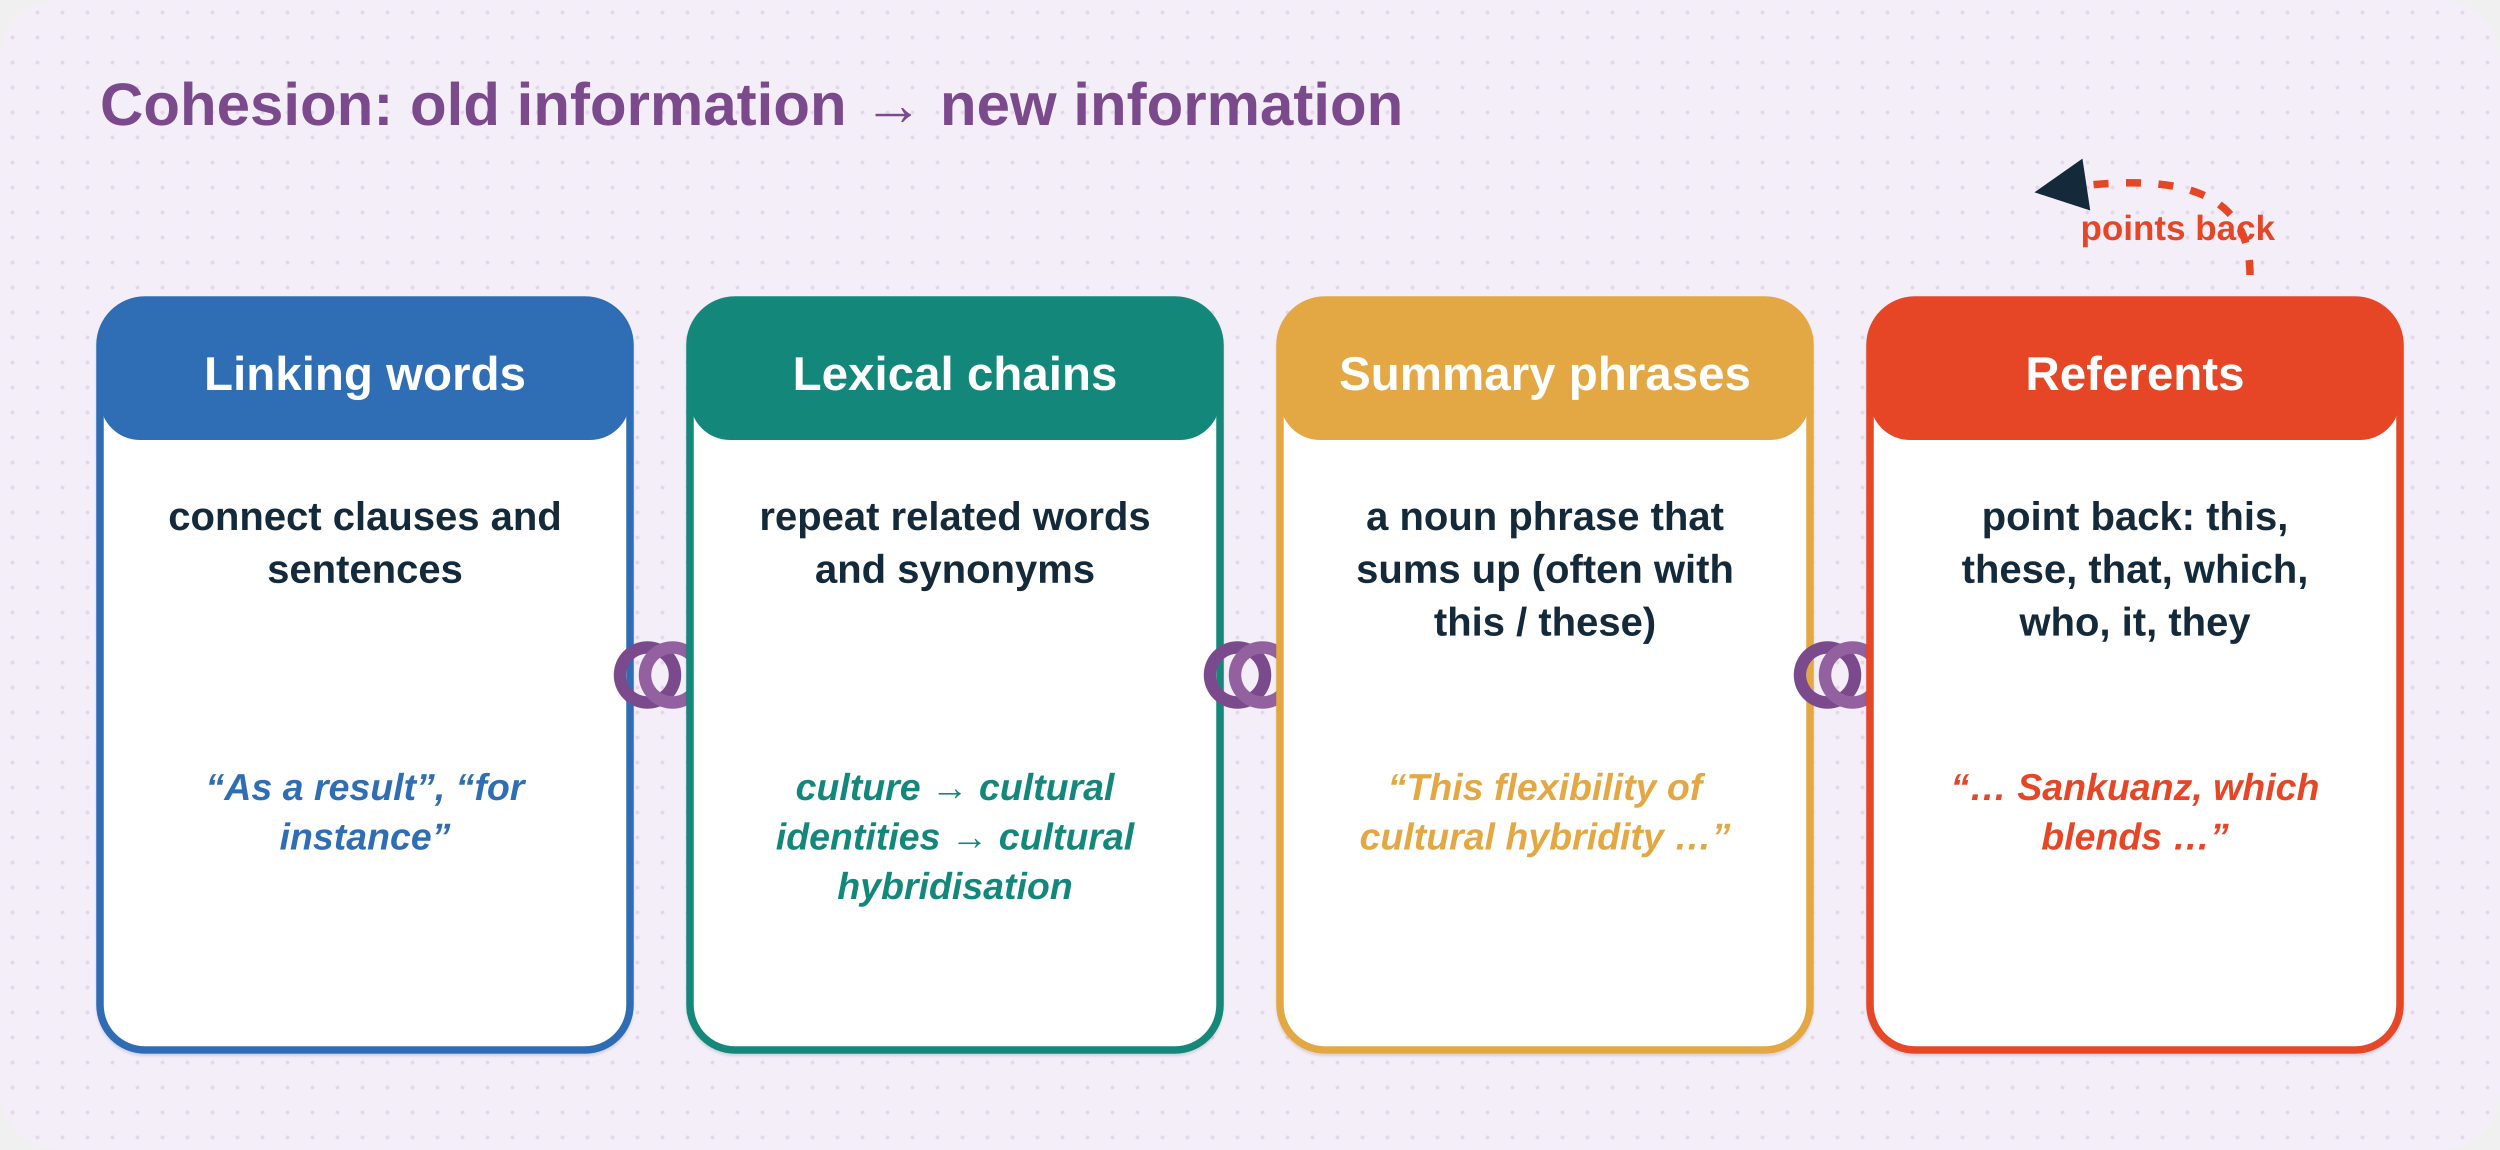
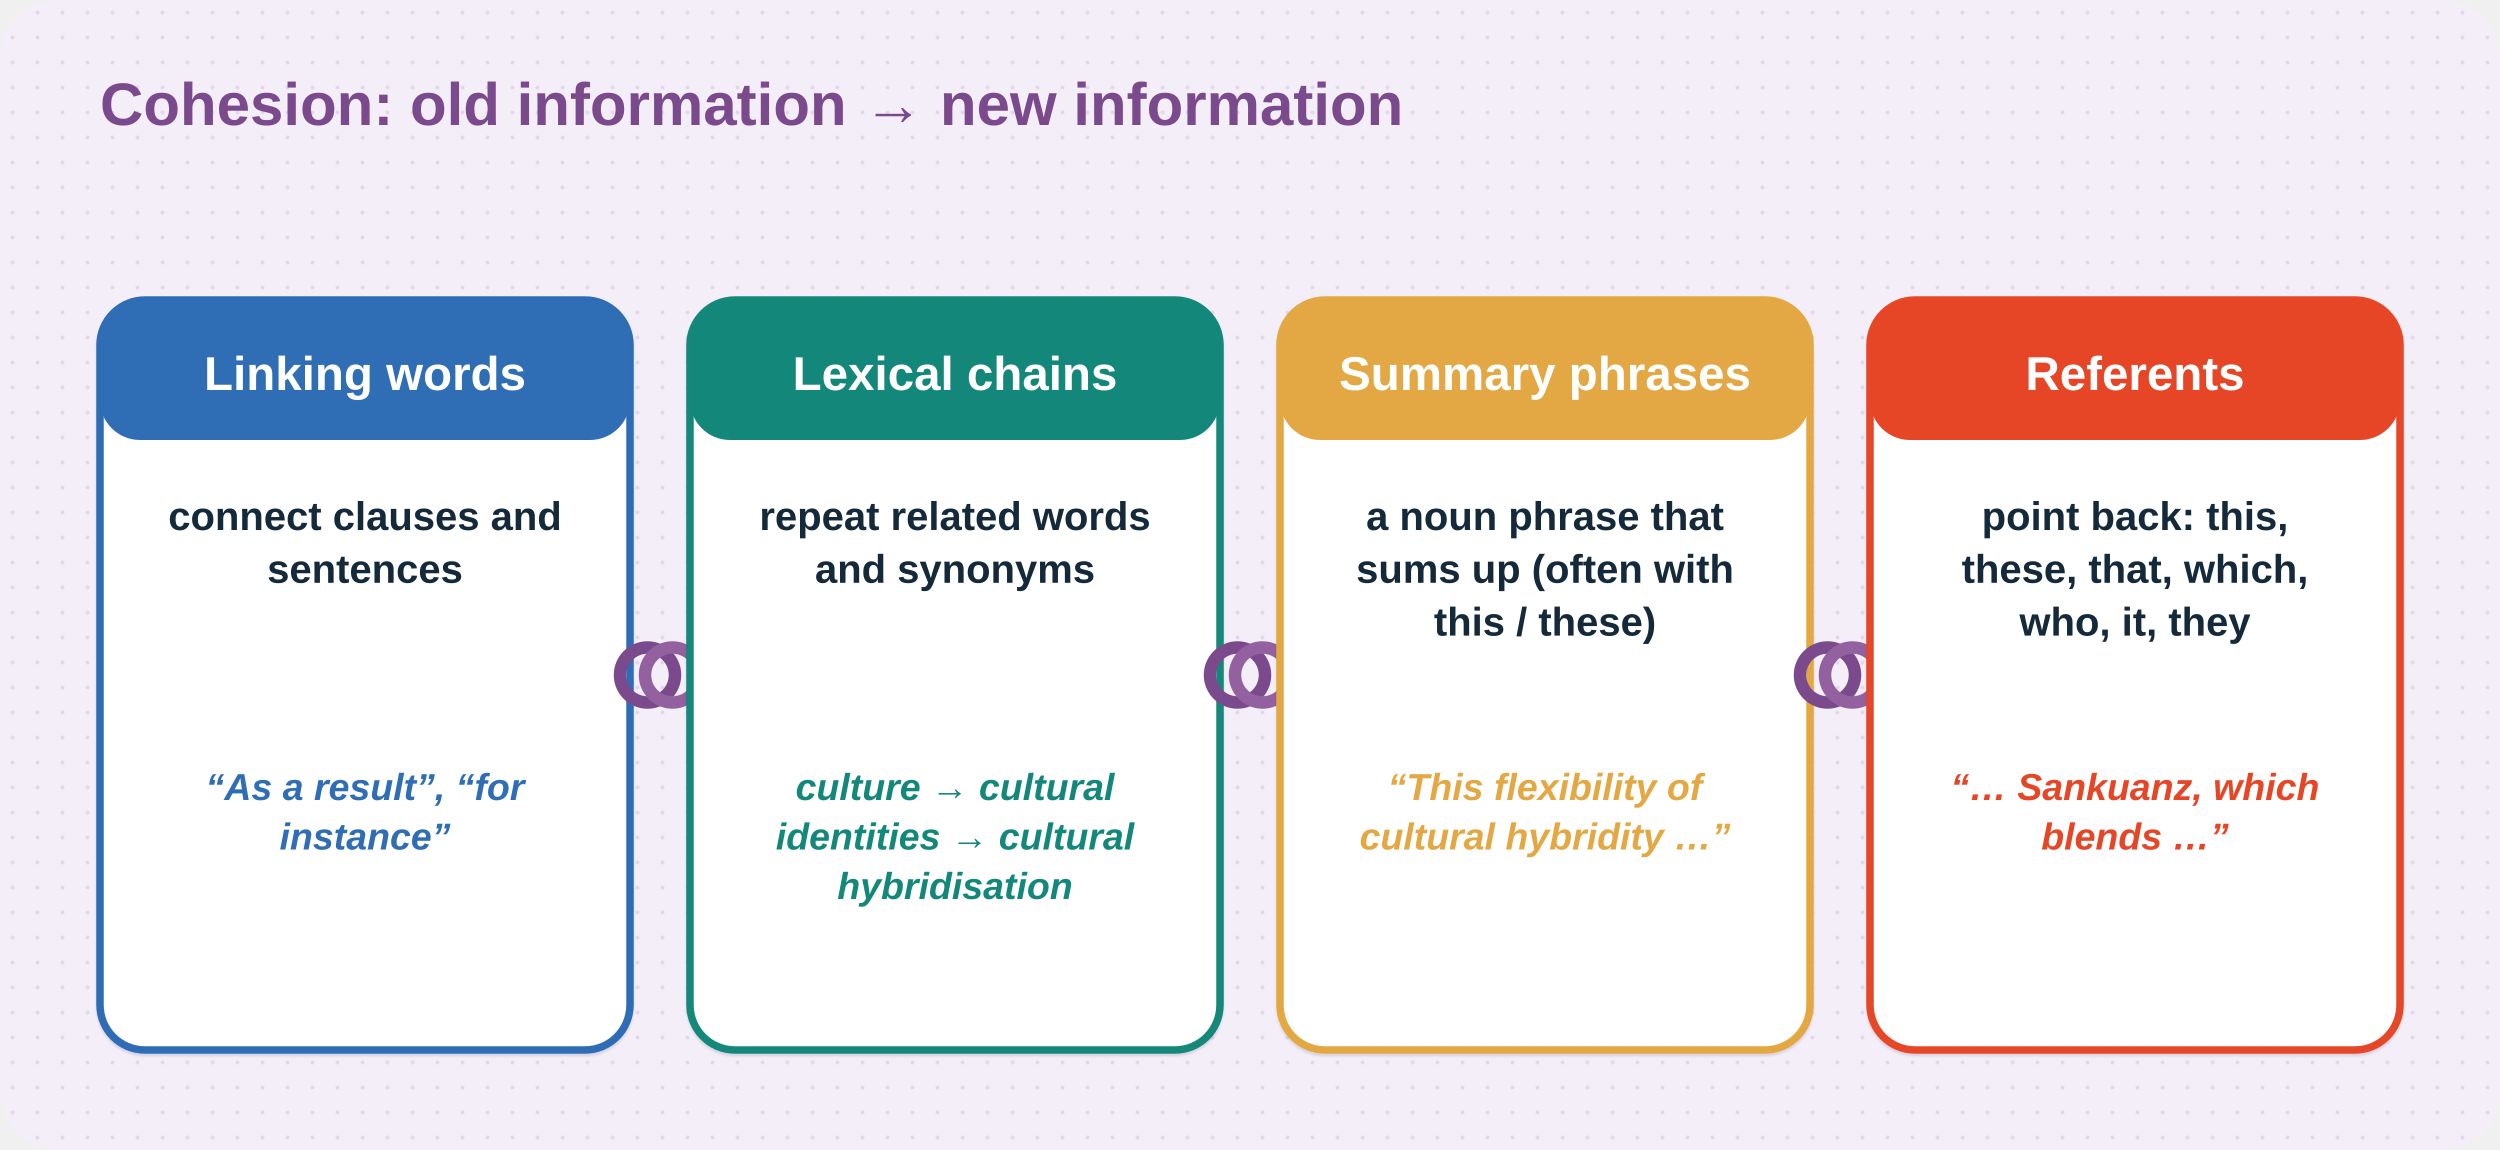
<svg xmlns="http://www.w3.org/2000/svg" viewBox="0 0 1000 460" fill="none" role="img" aria-label="Four cohesive devices as chain links: linking words connect clauses and sentences; lexical chains repeat related words; summary phrases sum up what was said; referents such as this, which and they point back to earlier ideas.">
  <style>
.w54dcohesi-tw{animation:w54dcohesi-tw 3s ease-in-out infinite;transform-box:fill-box;transform-origin:center}.w54dcohesi-t2{animation-delay:-1s}.w54dcohesi-t3{animation-delay:-2s}
.w54dcohesi-fl{animation:w54dcohesi-fl 6s ease-in-out infinite}.w54dcohesi-f2{animation-delay:-2s}.w54dcohesi-f3{animation-delay:-4s}
.w54dcohesi-bl{animation:w54dcohesi-bl 4.8s infinite;transform-box:fill-box;transform-origin:center}.w54dcohesi-b2{animation-delay:-1.7s}.w54dcohesi-b3{animation-delay:-3.2s}.w54dcohesi-b4{animation-delay:-2.4s}
.w54dcohesi-pu{animation:w54dcohesi-pu 2.6s ease-in-out infinite;transform-box:fill-box;transform-origin:center}.w54dcohesi-p2{animation-delay:-.9s}.w54dcohesi-p3{animation-delay:-1.7s}
.w54dcohesi-dr{stroke-dasharray:6 7;animation:w54dcohesi-dr 1.8s linear infinite}
.w54dcohesi-sp{animation:w54dcohesi-sp 14s linear infinite;transform-box:fill-box;transform-origin:center}
.w54dcohesi-sw{animation:w54dcohesi-sw 3.4s ease-in-out infinite;transform-box:fill-box;transform-origin:50% 100%}
.w54dcohesi-tk{animation:w54dcohesi-tk 5s ease-in-out infinite;transform-box:fill-box;transform-origin:center}
.w54dcohesi-wv{animation:w54dcohesi-wv 2.4s ease-in-out infinite}.w54dcohesi-w2{animation-delay:-.8s}.w54dcohesi-w3{animation-delay:-1.6s}
.w54dcohesi-dw{stroke-dasharray:400;stroke-dashoffset:400;animation:w54dcohesi-dw 6s ease-in-out infinite}
@keyframes w54dcohesi-tw{0%,100%{opacity:.35;transform:scale(.6)}50%{opacity:1;transform:scale(1)}}
@keyframes w54dcohesi-fl{50%{transform:translateY(-4px)}}
@keyframes w54dcohesi-bl{0%,93%,100%{transform:scaleY(1)}96%{transform:scaleY(.1)}}
@keyframes w54dcohesi-pu{0%,100%{transform:scale(1)}50%{transform:scale(1.07)}}
@keyframes w54dcohesi-dr{to{stroke-dashoffset:-26}}
@keyframes w54dcohesi-sp{to{transform:rotate(360deg)}}
@keyframes w54dcohesi-sw{0%,100%{transform:rotate(-4deg)}50%{transform:rotate(4deg)}}
@keyframes w54dcohesi-tk{0%,100%{transform:rotate(0)}50%{transform:rotate(-10deg)}}
@keyframes w54dcohesi-wv{0%,100%{opacity:.3}50%{opacity:1}}
@keyframes w54dcohesi-dw{0%{stroke-dashoffset:400}40%,80%{stroke-dashoffset:0}100%{stroke-dashoffset:-400}}

@media (prefers-reduced-motion: reduce) { * { animation: none !important; } }
</style>
  <defs>
    <linearGradient id="w54dcohesi-bg" x1="0" y1="0" x2="1" y2="1">
      <stop offset="0" stop-color="#f4eef9" />
      <stop offset="1" stop-color="#e4d8ef" />
    </linearGradient>
    <pattern id="w54dcohesi-dots" width="10" height="10" patternUnits="userSpaceOnUse">
      <circle cx="5" cy="5" r=".8" fill="#7a4a8c" fill-opacity=".14" />
    </pattern>
    <radialGradient id="w54dcohesi-glow" cx=".5" cy=".42" r=".55">
      <stop offset="0" stop-color="#fff" stop-opacity=".8" />
      <stop offset="1" stop-color="#fff" stop-opacity="0" />
    </radialGradient>
    <filter id="w54dcohesi-sh" x="-25%" y="-25%" width="150%" height="170%">
      <feDropShadow dx="0" dy="3" stdDeviation="3" flood-color="#14293a" flood-opacity=".16" />
      <feDropShadow dx="0" dy="1" stdDeviation=".6" flood-color="#14293a" flood-opacity=".12" />
    </filter>
    <filter id="w54dcohesi-blur" x="-20%" y="-60%" width="140%" height="220%">
      <feGaussianBlur stdDeviation="4" />
    </filter>
    <linearGradient id="w54dcohesi-gold" x1="0" y1="0" x2="0" y2="1">
      <stop offset="0" stop-color="#f4c162" />
      <stop offset="1" stop-color="#d9962e" />
    </linearGradient>
    <linearGradient id="w54dcohesi-main" x1="0" y1="0" x2="0" y2="1">
      <stop offset="0" stop-color="#93619f" />
      <stop offset="1" stop-color="#7a4a8c" />
    </linearGradient>
    <linearGradient id="w54dcohesi-paper" x1="0" y1="0" x2="0" y2="1">
      <stop offset="0" stop-color="#fff" />
      <stop offset="1" stop-color="#f7f2e8" />
    </linearGradient>
    <linearGradient id="w54dcohesi-navy" x1="0" y1="0" x2="0" y2="1">
      <stop offset="0" stop-color="#2c4c68" />
      <stop offset="1" stop-color="#14293a" />
    </linearGradient>
    <linearGradient id="w54dcohesi-clay" x1="0" y1="0" x2="0" y2="1">
      <stop offset="0" stop-color="#f0694c" />
      <stop offset="1" stop-color="#c94a2c" />
    </linearGradient>
    <marker id="w54dcohesi-ar" viewBox="0 0 10 10" refX="7" refY="5" markerWidth="7" markerHeight="7" orient="auto-start-reverse">
      <path d="M0 0L10 5L0 10z" fill="#14293a" />
    </marker>
    <marker id="w54dcohesi-arm" viewBox="0 0 10 10" refX="7" refY="5" markerWidth="7" markerHeight="7" orient="auto-start-reverse">
      <path d="M0 0L10 5L0 10z" fill="#7a4a8c" />
    </marker>
  </defs>
  <rect width="1000" height="460" rx="24" fill="#f4eef9" />
  <rect width="1000" height="460" rx="24" fill="url(#w54dcohesi-dots)" />
  <text x="40" y="50" font-family="Manrope, Arial, sans-serif" font-size="24" font-weight="800" fill="#7a4a8c">Cohesion: old information → new information</text>
  <rect x="40" y="120" width="212" height="300" rx="18" fill="#fff" stroke="#2f6db5" stroke-width="3" filter="url(#w54dcohesi-sh)" />
  <rect x="40" y="120" width="212" height="56" rx="16" fill="#2f6db5" />
  <text x="146" y="156" font-family="Manrope, Arial, sans-serif" font-size="19" font-weight="800" fill="#fff" text-anchor="middle">Linking words</text>
  <text x="146" y="212" font-family="Manrope, Arial, sans-serif" font-size="16" font-weight="700" fill="#14293a" text-anchor="middle">connect clauses and</text>
  <text x="146" y="233.12" font-family="Manrope, Arial, sans-serif" font-size="16" font-weight="700" fill="#14293a" text-anchor="middle">sentences</text>
  <text x="146" y="320" font-family="Manrope, Arial, sans-serif" font-size="15" font-weight="600" fill="#2f6db5" text-anchor="middle" font-style="italic">“As a result”, “for</text>
  <text x="146" y="339.8" font-family="Manrope, Arial, sans-serif" font-size="15" font-weight="600" fill="#2f6db5" text-anchor="middle" font-style="italic">instance”</text>
  <g transform="translate(264 270)">
    <rect x="-16" y="-11" width="22" height="22" rx="11" stroke="#7a4a8c" stroke-width="5" fill="none" />
    <rect x="-6" y="-11" width="22" height="22" rx="11" stroke="#93619f" stroke-width="5" fill="none" />
  </g>
  <rect x="276" y="120" width="212" height="300" rx="18" fill="#fff" stroke="#13887a" stroke-width="3" filter="url(#w54dcohesi-sh)" />
  <rect x="276" y="120" width="212" height="56" rx="16" fill="#13887a" />
  <text x="382" y="156" font-family="Manrope, Arial, sans-serif" font-size="19" font-weight="800" fill="#fff" text-anchor="middle">Lexical chains</text>
  <text x="382" y="212" font-family="Manrope, Arial, sans-serif" font-size="16" font-weight="700" fill="#14293a" text-anchor="middle">repeat related words</text>
  <text x="382" y="233.12" font-family="Manrope, Arial, sans-serif" font-size="16" font-weight="700" fill="#14293a" text-anchor="middle">and synonyms</text>
  <text x="382" y="320" font-family="Manrope, Arial, sans-serif" font-size="15" font-weight="600" fill="#13887a" text-anchor="middle" font-style="italic">culture → cultural</text>
  <text x="382" y="339.8" font-family="Manrope, Arial, sans-serif" font-size="15" font-weight="600" fill="#13887a" text-anchor="middle" font-style="italic">identities → cultural</text>
  <text x="382" y="359.6" font-family="Manrope, Arial, sans-serif" font-size="15" font-weight="600" fill="#13887a" text-anchor="middle" font-style="italic">hybridisation</text>
  <g transform="translate(500 270)">
    <rect x="-16" y="-11" width="22" height="22" rx="11" stroke="#7a4a8c" stroke-width="5" fill="none" />
    <rect x="-6" y="-11" width="22" height="22" rx="11" stroke="#93619f" stroke-width="5" fill="none" />
  </g>
  <rect x="512" y="120" width="212" height="300" rx="18" fill="#fff" stroke="#e3a843" stroke-width="3" filter="url(#w54dcohesi-sh)" />
  <rect x="512" y="120" width="212" height="56" rx="16" fill="#e3a843" />
  <text x="618" y="156" font-family="Manrope, Arial, sans-serif" font-size="19" font-weight="800" fill="#fff" text-anchor="middle">Summary phrases</text>
  <text x="618" y="212" font-family="Manrope, Arial, sans-serif" font-size="16" font-weight="700" fill="#14293a" text-anchor="middle">a noun phrase that</text>
  <text x="618" y="233.12" font-family="Manrope, Arial, sans-serif" font-size="16" font-weight="700" fill="#14293a" text-anchor="middle">sums up (often with</text>
  <text x="618" y="254.24" font-family="Manrope, Arial, sans-serif" font-size="16" font-weight="700" fill="#14293a" text-anchor="middle">this / these)</text>
  <text x="618" y="320" font-family="Manrope, Arial, sans-serif" font-size="15" font-weight="600" fill="#e3a843" text-anchor="middle" font-style="italic">“This flexibility of</text>
  <text x="618" y="339.8" font-family="Manrope, Arial, sans-serif" font-size="15" font-weight="600" fill="#e3a843" text-anchor="middle" font-style="italic">cultural hybridity …”</text>
  <g transform="translate(736 270)">
    <rect x="-16" y="-11" width="22" height="22" rx="11" stroke="#7a4a8c" stroke-width="5" fill="none" />
    <rect x="-6" y="-11" width="22" height="22" rx="11" stroke="#93619f" stroke-width="5" fill="none" />
  </g>
  <rect x="748" y="120" width="212" height="300" rx="18" fill="#fff" stroke="#e64626" stroke-width="3" filter="url(#w54dcohesi-sh)" />
  <rect x="748" y="120" width="212" height="56" rx="16" fill="#e64626" />
  <text x="854" y="156" font-family="Manrope, Arial, sans-serif" font-size="19" font-weight="800" fill="#fff" text-anchor="middle">Referents</text>
  <text x="854" y="212" font-family="Manrope, Arial, sans-serif" font-size="16" font-weight="700" fill="#14293a" text-anchor="middle">point back: this,</text>
  <text x="854" y="233.12" font-family="Manrope, Arial, sans-serif" font-size="16" font-weight="700" fill="#14293a" text-anchor="middle">these, that, which,</text>
  <text x="854" y="254.24" font-family="Manrope, Arial, sans-serif" font-size="16" font-weight="700" fill="#14293a" text-anchor="middle">who, it, they</text>
  <text x="854" y="320" font-family="Manrope, Arial, sans-serif" font-size="15" font-weight="600" fill="#e64626" text-anchor="middle" font-style="italic">“… Sankuanz, which</text>
  <text x="854" y="339.8" font-family="Manrope, Arial, sans-serif" font-size="15" font-weight="600" fill="#e64626" text-anchor="middle" font-style="italic">blends …”</text>
-   <path class="w54dcohesi-dr" d="M900 110C900 70 860 70 820 76" stroke="#e64626" stroke-width="3" fill="none" marker-end="url(#w54dcohesi-ar)" />
-   <text x="910" y="96" font-family="Manrope, Arial, sans-serif" font-size="14" font-weight="700" fill="#e64626" text-anchor="end">points back</text>
</svg>
